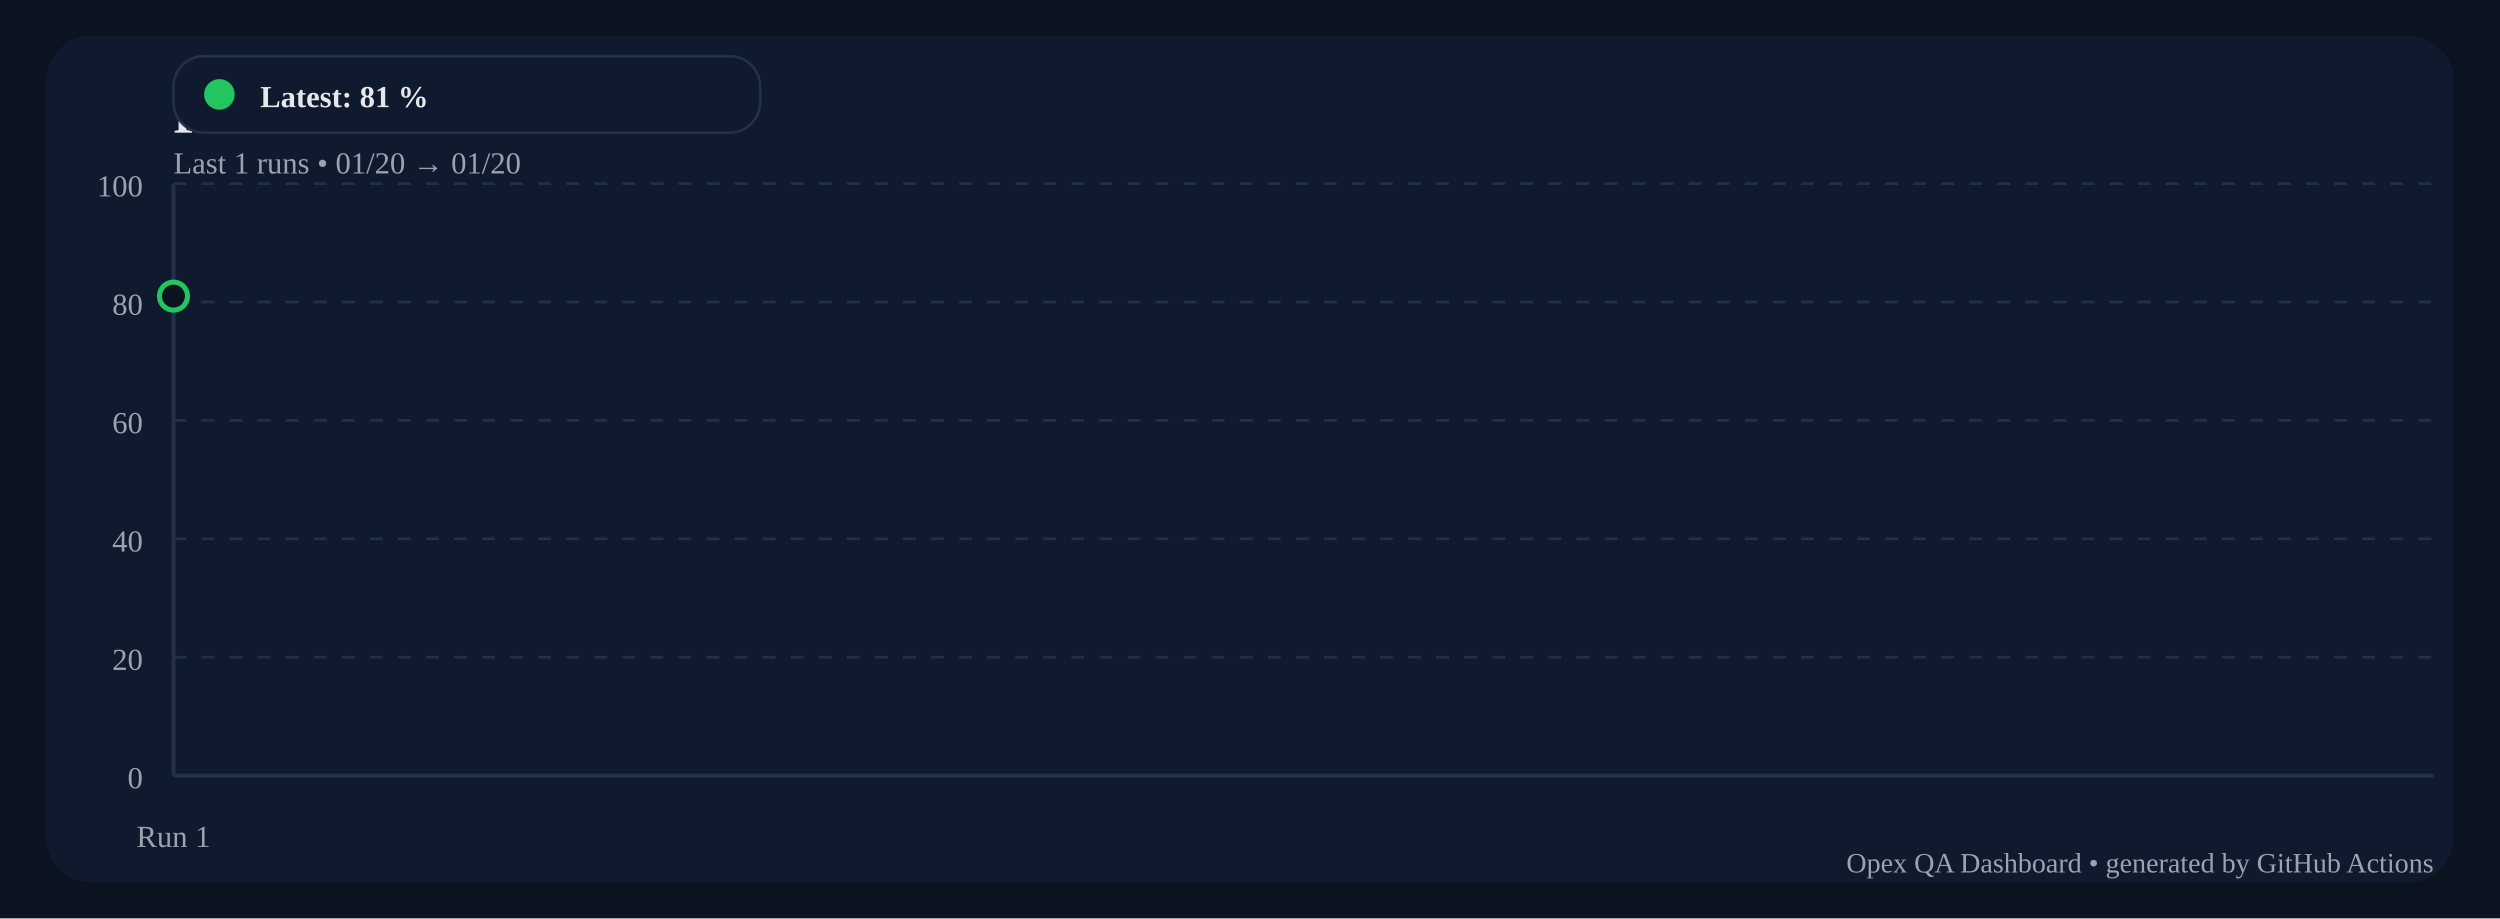
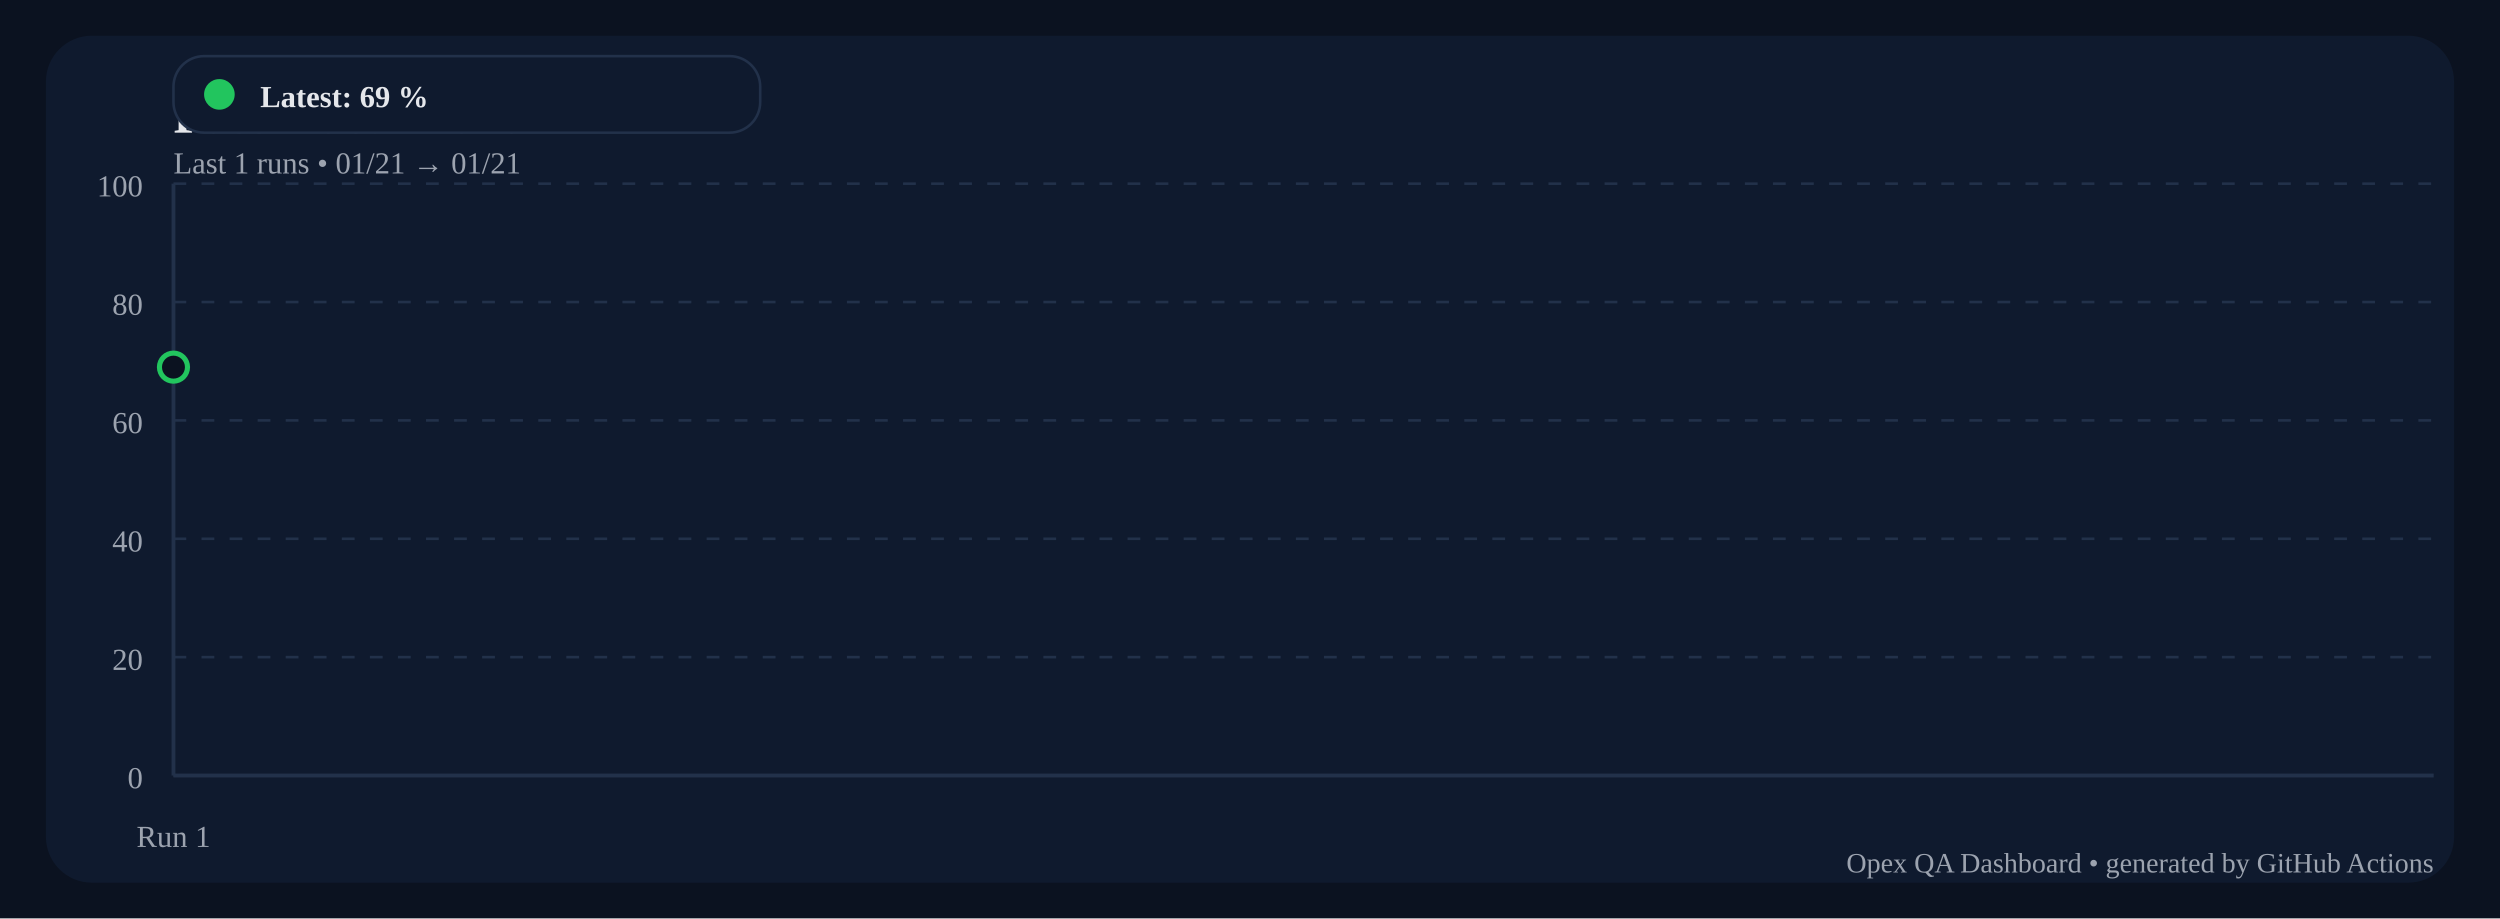
<svg xmlns="http://www.w3.org/2000/svg" width="980" height="360" viewBox="0 0 980 360">
  <defs>
    <linearGradient id="lineGlow_pass_rate.svg" x1="0" y1="0" x2="1" y2="0">
      <stop offset="0" stop-color="#22c55e" stop-opacity="0.15" />
      <stop offset="1" stop-color="#22c55e" stop-opacity="0.45" />
    </linearGradient>
  </defs>
  <rect x="0" y="0" width="980" height="360" fill="#0b1220" />
  <rect x="18" y="14" width="944" height="332" rx="18" fill="#0f1a2e" />
  <text x="68" y="52" fill="#e5e7eb" font-size="20" font-weight="800">Pass Rate Trend</text>
-   <text x="68" y="68" fill="#9ca3af" font-size="12">Last 1 runs • 01/20 → 01/20</text>
+   <text x="68" y="68" fill="#9ca3af" font-size="12">Last 1 runs • 01/21 → 01/21</text>
  <g>
    <rect x="68" y="22" rx="12" ry="12" width="230" height="30" fill="#0f1a2e" stroke="#22314a" />
    <circle cx="86" cy="37" r="6" fill="#22c55e" />
    <text x="102" y="42" fill="#e5e7eb" font-size="12" font-weight="700">
-         Latest: 81 %
+         Latest: 69 %
      </text>
  </g>
  <line x1="68" y1="72" x2="954" y2="72" stroke="#22314a" stroke-dasharray="5 6" stroke-width="1" />
  <line x1="68" y1="118.4" x2="954" y2="118.4" stroke="#22314a" stroke-dasharray="5 6" stroke-width="1" />
  <line x1="68" y1="164.8" x2="954" y2="164.8" stroke="#22314a" stroke-dasharray="5 6" stroke-width="1" />
  <line x1="68" y1="211.2" x2="954" y2="211.2" stroke="#22314a" stroke-dasharray="5 6" stroke-width="1" />
  <line x1="68" y1="257.6" x2="954" y2="257.6" stroke="#22314a" stroke-dasharray="5 6" stroke-width="1" />
  <line x1="68" y1="304" x2="954" y2="304" stroke="#22314a" stroke-dasharray="5 6" stroke-width="1" />
  <line x1="68" y1="72" x2="68" y2="304" stroke="#22314a" stroke-width="1.5" />
  <line x1="68" y1="304" x2="954" y2="304" stroke="#22314a" stroke-width="1.5" />
  <text x="56" y="77" text-anchor="end" fill="#9ca3af" font-size="12">
        100
      </text>
  <text x="56" y="123.4" text-anchor="end" fill="#9ca3af" font-size="12">
        80
      </text>
  <text x="56" y="169.8" text-anchor="end" fill="#9ca3af" font-size="12">
        60
      </text>
  <text x="56" y="216.2" text-anchor="end" fill="#9ca3af" font-size="12">
        40
      </text>
  <text x="56" y="262.6" text-anchor="end" fill="#9ca3af" font-size="12">
        20
      </text>
  <text x="56" y="309" text-anchor="end" fill="#9ca3af" font-size="12">
        0
      </text>
  <text x="68" y="332" text-anchor="middle" fill="#9ca3af" font-size="12">Run 1</text>
-   <path d="M 68 116.08" fill="none" stroke="url(#lineGlow_pass_rate.svg)" stroke-width="10" stroke-linecap="round" opacity="0.65" />
-   <path d="M 68 116.08" fill="none" stroke="#22c55e" stroke-width="4" stroke-linecap="round" />
-   <circle cx="68" cy="116.08" r="5.5" fill="#0b1220" stroke="#22c55e" stroke-width="2" />
+   <path d="M 68 143.92" fill="none" stroke="url(#lineGlow_pass_rate.svg)" stroke-width="10" stroke-linecap="round" opacity="0.65" />
+   <path d="M 68 143.92" fill="none" stroke="#22c55e" stroke-width="4" stroke-linecap="round" />
+   <circle cx="68" cy="143.92" r="5.5" fill="#0b1220" stroke="#22c55e" stroke-width="2" />
  <text x="954" y="342" text-anchor="end" fill="#9ca3af" font-size="11">
      Opex QA Dashboard • generated by GitHub Actions
    </text>
</svg>
